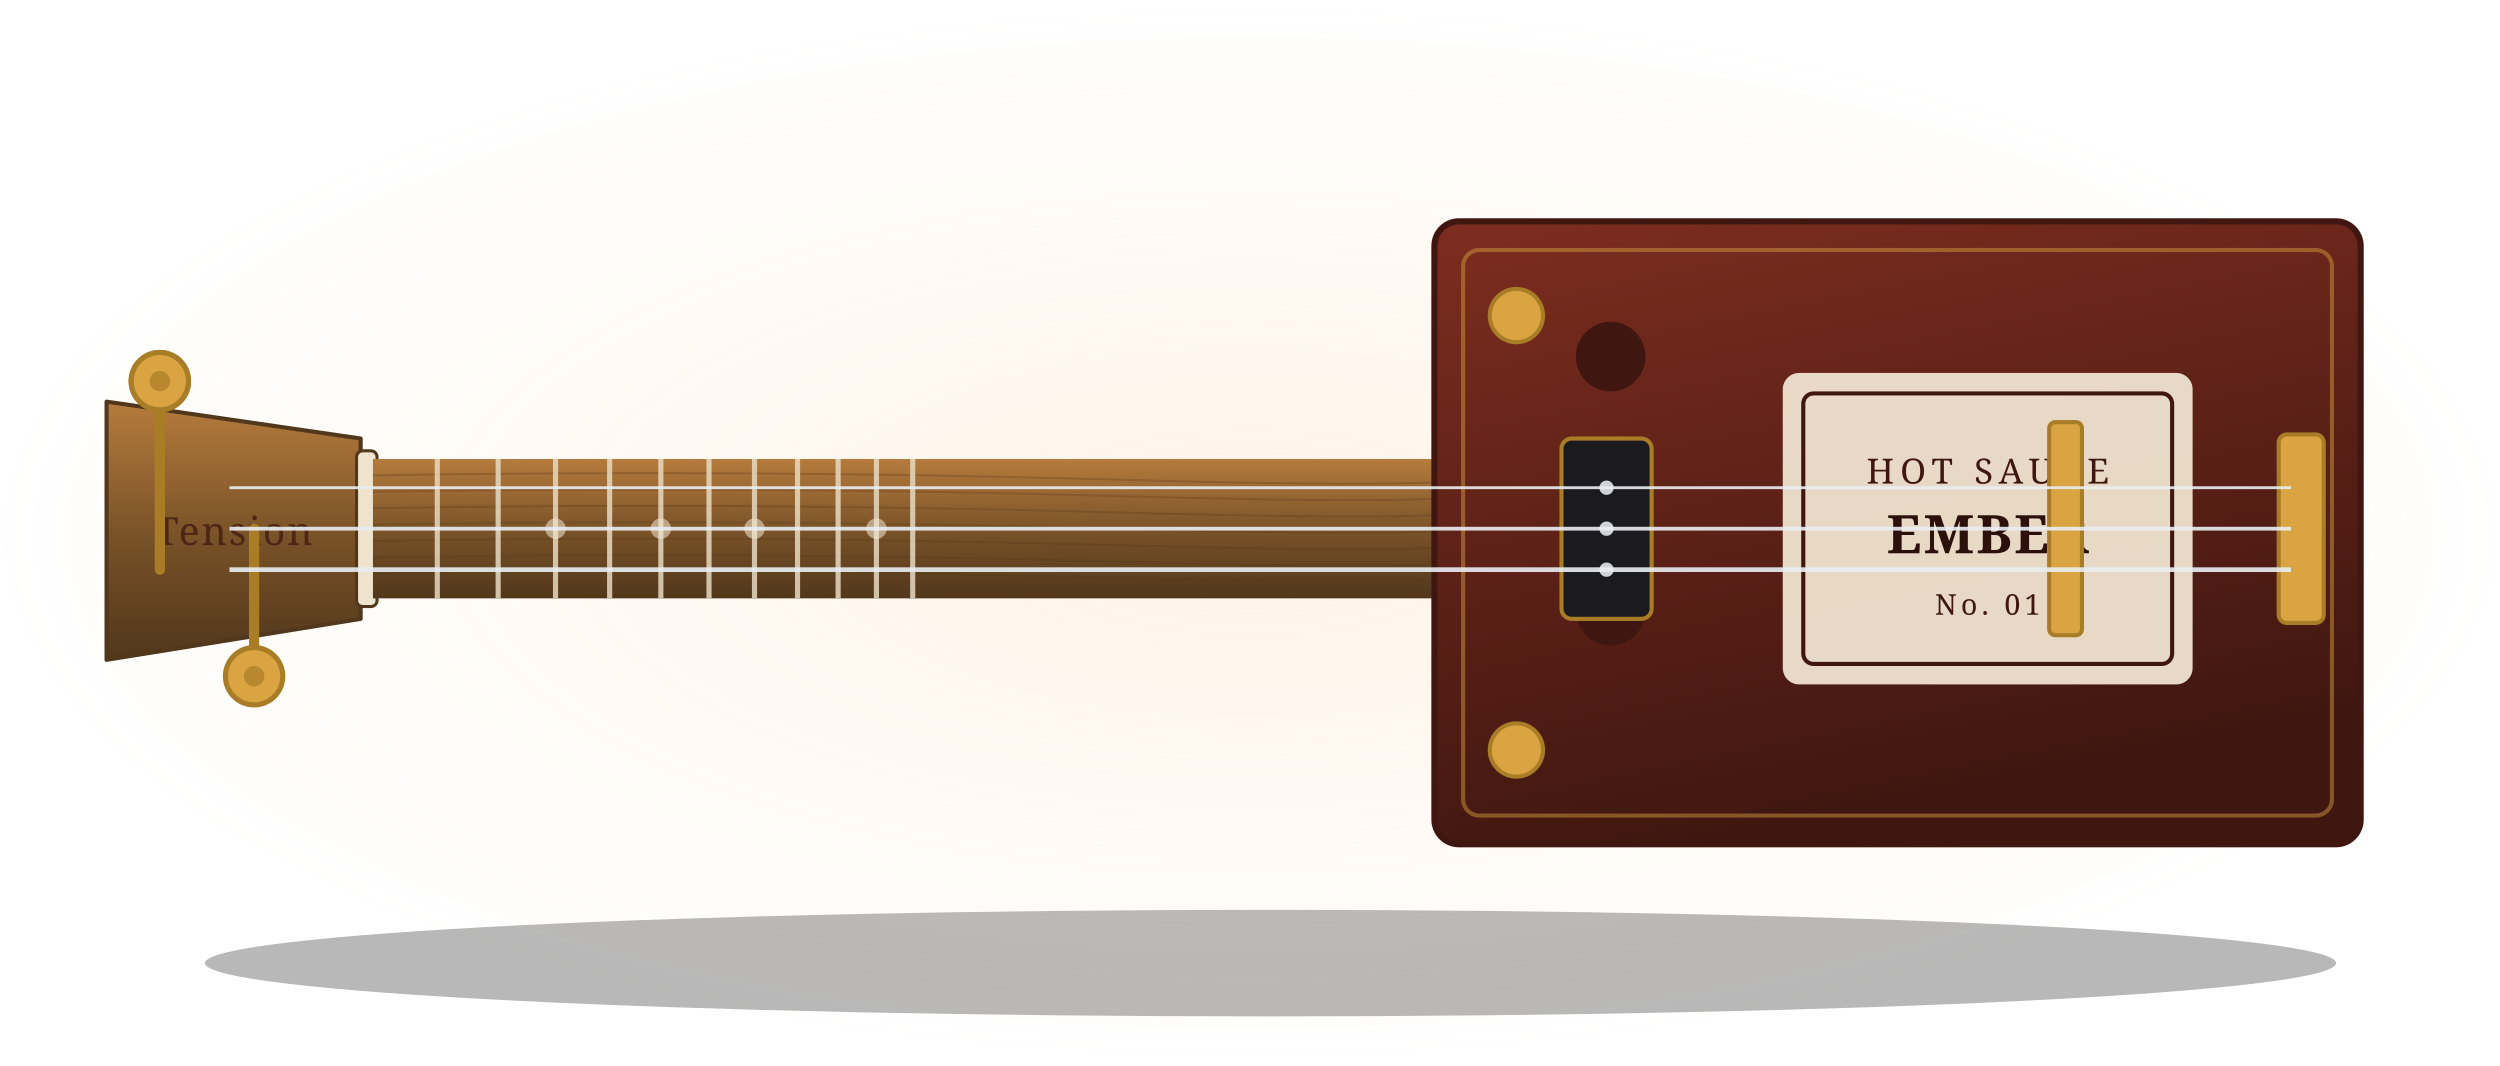
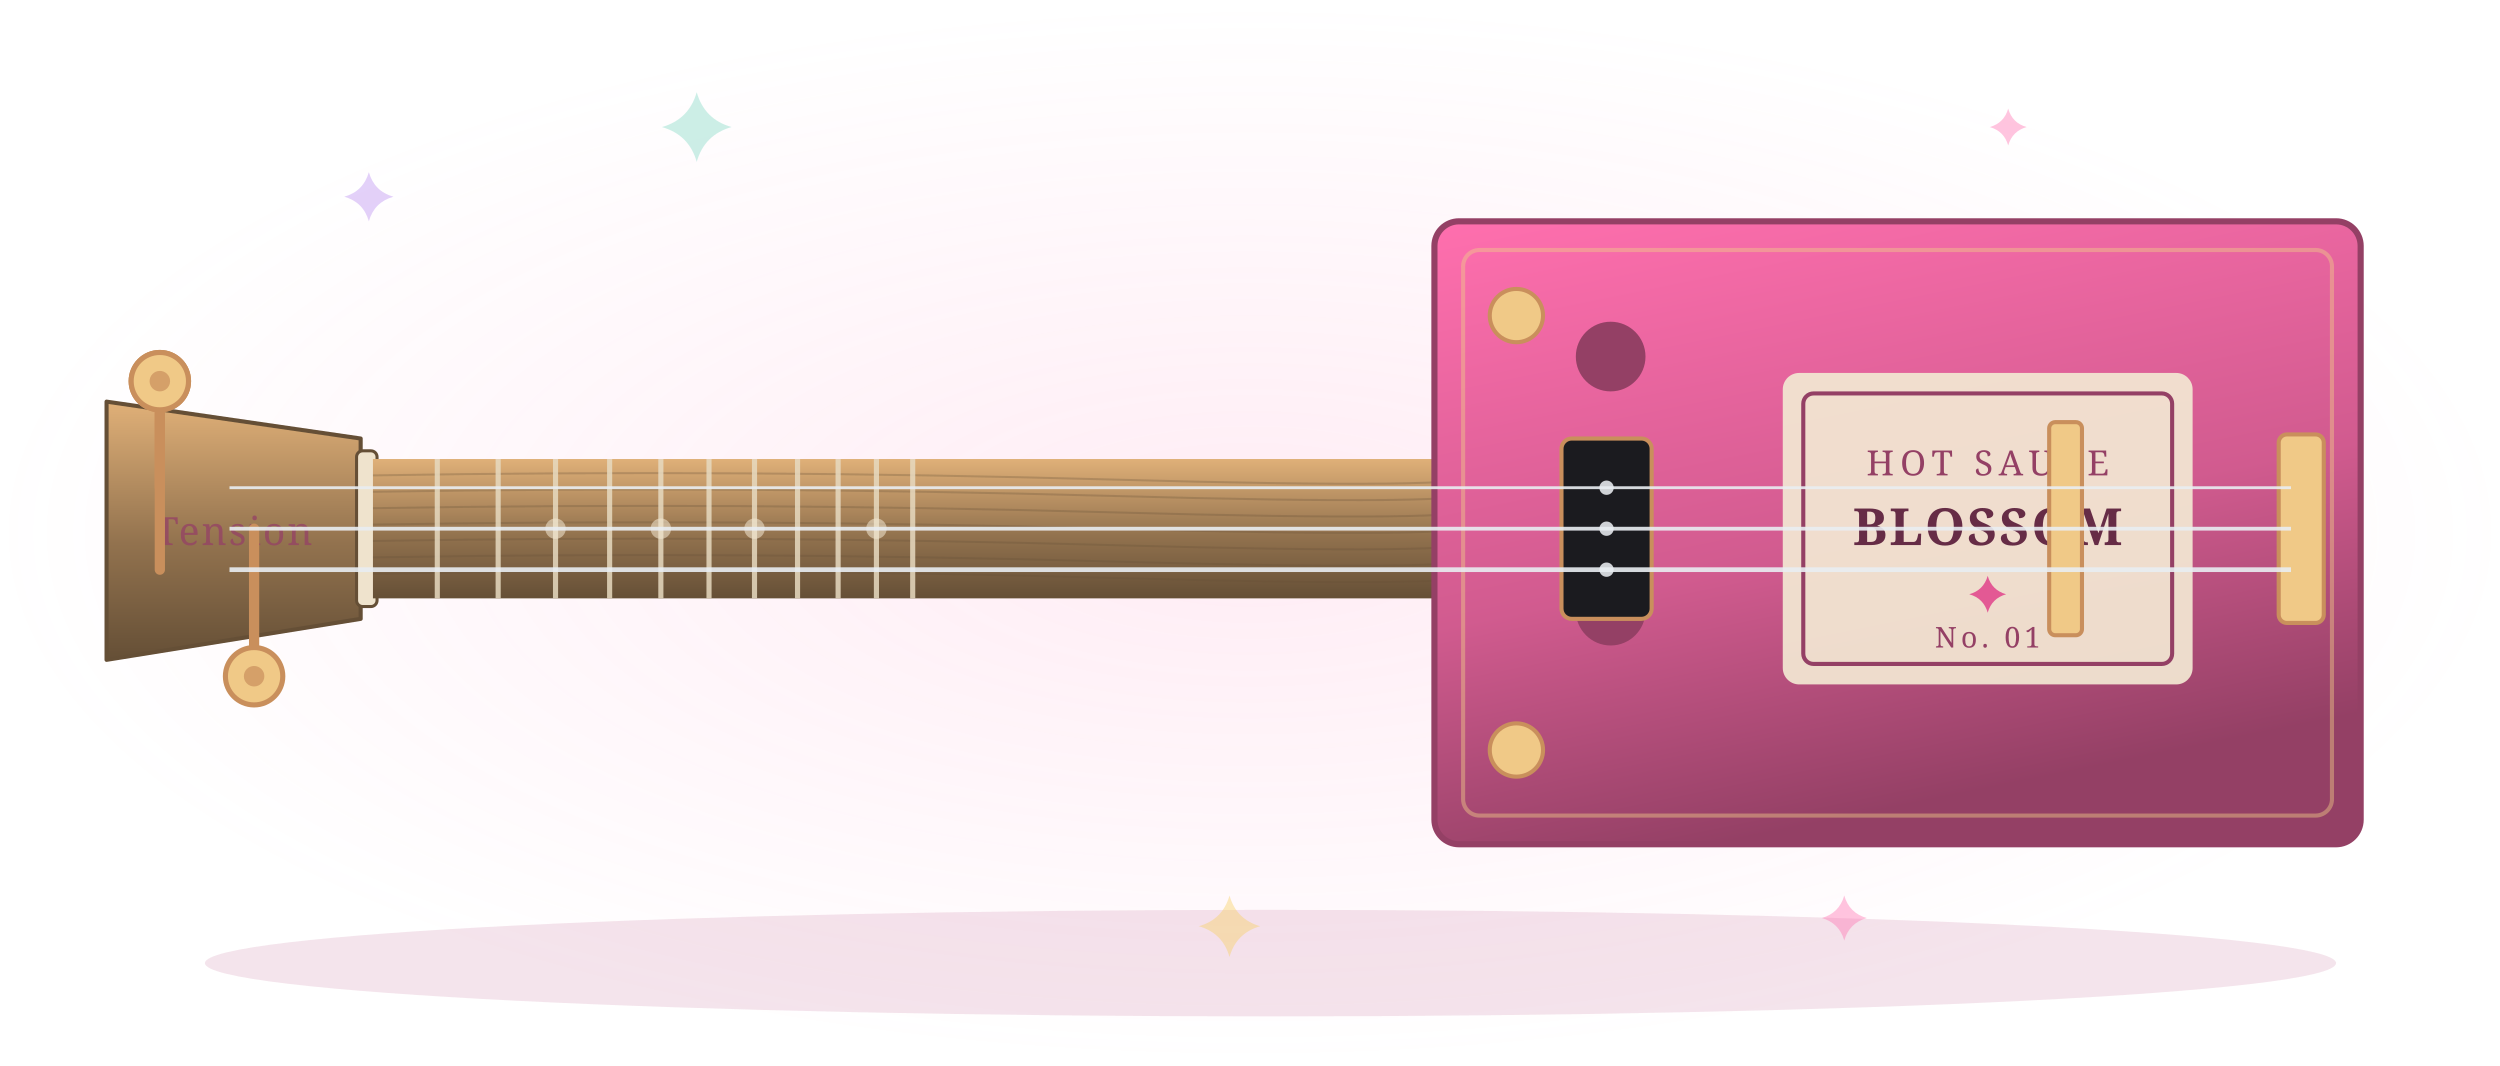
- <svg xmlns="http://www.w3.org/2000/svg" viewBox="0 0 1220 520" role="img" aria-label="Illustration of a 3-string cigar box guitar, the EMBER build">
+ <svg xmlns="http://www.w3.org/2000/svg" viewBox="0 0 1220 520" role="img" aria-label="Illustration of a 3-string cigar box guitar, the BLOSSOM build">
  <defs>
    <linearGradient id="w1" x1="0" y1="0" x2="0" y2="1">
-       <stop offset="0" stop-color="#b57b3c" />
-       <stop offset=".55" stop-color="#765027" />
-       <stop offset="1" stop-color="#51371b" />
+       <stop offset="0" stop-color="#e0b078" />
+       <stop offset=".55" stop-color="#92724e" />
+       <stop offset="1" stop-color="#654f36" />
    </linearGradient>
    <linearGradient id="b1" x1="0" y1="0" x2=".3" y2="1">
-       <stop offset="0" stop-color="#7d2d1f" />
-       <stop offset=".6" stop-color="#581f16" />
-       <stop offset="1" stop-color="#3f1710" />
+       <stop offset="0" stop-color="#ff6fae" />
+       <stop offset=".6" stop-color="#d15b8f" />
+       <stop offset="1" stop-color="#944065" />
    </linearGradient>
    <radialGradient id="g1" cx=".5" cy=".5" r=".5">
-       <stop offset="0" stop-color="#ffb46b" stop-opacity=".16" />
-       <stop offset="1" stop-color="#ffb46b" stop-opacity="0" />
+       <stop offset="0" stop-color="#ff6fae" stop-opacity=".13" />
+       <stop offset="1" stop-color="#ff6fae" stop-opacity="0" />
    </radialGradient>
  </defs>
-   <ellipse cx="620" cy="470" rx="520" ry="26" fill="#000" opacity=".28" />
+   <ellipse cx="620" cy="470" rx="520" ry="26" fill="#c9799f" opacity=".2" />
  <rect width="1220" height="520" fill="url(#g1)" />
-   <path d="M52 196 L176 214 L176 302 L52 322 Z" fill="url(#w1)" stroke="#51371b" stroke-width="2" stroke-linejoin="round" />
-   <text x="114" y="266" font-family="Georgia, serif" font-size="19" fill="#3f1710" text-anchor="middle" opacity=".75" letter-spacing="1">Tension</text>
+   <path d="M180 84 Q182.64 93.36, 192 96 Q182.64 98.64, 180 108 Q177.36 98.64, 168 96 Q177.36 93.36, 180 84 Z" fill="#b98cf0" opacity="0.4" />
+   <path d="M340 45 Q343.74 58.26, 357 62 Q343.74 65.74, 340 79 Q336.26 65.74, 323 62 Q336.26 58.26, 340 45 Z" fill="#7fd8c4" opacity="0.4" />
+   <path d="M980 53 Q981.98 60.02, 989 62 Q981.98 63.98, 980 71 Q978.02 63.98, 971 62 Q978.02 60.02, 980 53 Z" fill="#ff6fae" opacity="0.4" />
+   <path d="M1080 118 Q1083.08 128.92, 1094 132 Q1083.08 135.08, 1080 146 Q1076.92 135.08, 1066 132 Q1076.92 128.92, 1080 118 Z" fill="#b98cf0" opacity="0.4" />
+   <path d="M600 437 Q603.3 448.7, 615 452 Q603.3 455.3, 600 467 Q596.7 455.3, 585 452 Q596.7 448.7, 600 437 Z" fill="#f7cf5c" opacity="0.4" />
+   <path d="M900 437 Q902.42 445.58, 911 448 Q902.42 450.42, 900 459 Q897.58 450.42, 889 448 Q897.58 445.58, 900 437 Z" fill="#ff6fae" opacity="0.4" />
+   <path d="M52 196 L176 214 L176 302 L52 322 Z" fill="url(#w1)" stroke="#654f36" stroke-width="2" stroke-linejoin="round" />
+   <text x="114" y="266" font-family="Georgia, serif" font-size="19" fill="#944065" text-anchor="middle" opacity=".75" letter-spacing="1">Tension</text>
  <g>
-     <line x1="78" y1="186" x2="78" y2="238" stroke="#a97c26" stroke-width="5" stroke-linecap="round" />
-     <circle cx="78" cy="186" r="14" fill="#d9a441" stroke="#a97c26" stroke-width="2.5" />
-     <circle cx="78" cy="186" r="5" fill="#a97c26" opacity=".7" />
+     <line x1="78" y1="186" x2="78" y2="238" stroke="#c98f5c" stroke-width="5" stroke-linecap="round" />
+     <circle cx="78" cy="186" r="14" fill="#f0c987" stroke="#c98f5c" stroke-width="2.5" />
+     <circle cx="78" cy="186" r="5" fill="#c98f5c" opacity=".7" />
  </g>
  <g>
-     <line x1="124" y1="330" x2="124" y2="258" stroke="#a97c26" stroke-width="5" stroke-linecap="round" />
-     <circle cx="124" cy="330" r="14" fill="#d9a441" stroke="#a97c26" stroke-width="2.5" />
-     <circle cx="124" cy="330" r="5" fill="#a97c26" opacity=".7" />
+     <line x1="124" y1="330" x2="124" y2="258" stroke="#c98f5c" stroke-width="5" stroke-linecap="round" />
+     <circle cx="124" cy="330" r="14" fill="#f0c987" stroke="#c98f5c" stroke-width="2.5" />
+     <circle cx="124" cy="330" r="5" fill="#c98f5c" opacity=".7" />
  </g>
  <g>
-     <line x1="78" y1="186" x2="78" y2="278" stroke="#a97c26" stroke-width="5" stroke-linecap="round" />
-     <circle cx="78" cy="186" r="14" fill="#d9a441" stroke="#a97c26" stroke-width="2.5" />
-     <circle cx="78" cy="186" r="5" fill="#a97c26" opacity=".7" />
+     <line x1="78" y1="186" x2="78" y2="278" stroke="#c98f5c" stroke-width="5" stroke-linecap="round" />
+     <circle cx="78" cy="186" r="14" fill="#f0c987" stroke="#c98f5c" stroke-width="2.5" />
+     <circle cx="78" cy="186" r="5" fill="#c98f5c" opacity=".7" />
  </g>
-   <rect x="174" y="220" width="10" height="76" rx="3" fill="#efe3cd" stroke="#51371b" stroke-width="1.5" />
+   <rect x="174" y="220" width="10" height="76" rx="3" fill="#efe3cd" stroke="#654f36" stroke-width="1.5" />
  <rect x="182" y="224" width="558" height="68" fill="url(#w1)" />
-   <path d="M182 232 Q 362 229, 542 234 T 720 232" stroke="#51371b" stroke-width="1" fill="none" opacity=".28" />
-   <path d="M182 240 Q 362 237, 542 242 T 720 240" stroke="#51371b" stroke-width="1" fill="none" opacity=".28" />
-   <path d="M182 248 Q 362 245, 542 250 T 720 248" stroke="#51371b" stroke-width="1" fill="none" opacity=".28" />
-   <path d="M182 256 Q 362 253, 542 258 T 720 256" stroke="#51371b" stroke-width="1" fill="none" opacity=".28" />
-   <path d="M182 264 Q 362 261, 542 266 T 720 264" stroke="#51371b" stroke-width="1" fill="none" opacity=".28" />
-   <path d="M182 272 Q 362 269, 542 274 T 720 272" stroke="#51371b" stroke-width="1" fill="none" opacity=".28" />
-   <path d="M182 280 Q 362 277, 542 282 T 720 280" stroke="#51371b" stroke-width="1" fill="none" opacity=".28" />
+   <path d="M182 232 Q 362 229, 542 234 T 720 232" stroke="#654f36" stroke-width="1" fill="none" opacity=".28" />
+   <path d="M182 240 Q 362 237, 542 242 T 720 240" stroke="#654f36" stroke-width="1" fill="none" opacity=".28" />
+   <path d="M182 248 Q 362 245, 542 250 T 720 248" stroke="#654f36" stroke-width="1" fill="none" opacity=".28" />
+   <path d="M182 256 Q 362 253, 542 258 T 720 256" stroke="#654f36" stroke-width="1" fill="none" opacity=".28" />
+   <path d="M182 264 Q 362 261, 542 266 T 720 264" stroke="#654f36" stroke-width="1" fill="none" opacity=".28" />
+   <path d="M182 272 Q 362 269, 542 274 T 720 272" stroke="#654f36" stroke-width="1" fill="none" opacity=".28" />
+   <path d="M182 280 Q 362 277, 542 282 T 720 280" stroke="#654f36" stroke-width="1" fill="none" opacity=".28" />
  <line x1="213.4" y1="224" x2="213.4" y2="292" stroke="#e6d9c0" stroke-width="2.5" opacity=".85" />
  <line x1="243.1" y1="224" x2="243.1" y2="292" stroke="#e6d9c0" stroke-width="2.5" opacity=".85" />
  <line x1="271.1" y1="224" x2="271.1" y2="292" stroke="#e6d9c0" stroke-width="2.5" opacity=".85" />
  <line x1="297.5" y1="224" x2="297.5" y2="292" stroke="#e6d9c0" stroke-width="2.5" opacity=".85" />
  <line x1="322.5" y1="224" x2="322.5" y2="292" stroke="#e6d9c0" stroke-width="2.5" opacity=".85" />
  <line x1="346.0" y1="224" x2="346.0" y2="292" stroke="#e6d9c0" stroke-width="2.5" opacity=".85" />
  <line x1="368.2" y1="224" x2="368.2" y2="292" stroke="#e6d9c0" stroke-width="2.5" opacity=".85" />
  <line x1="389.2" y1="224" x2="389.2" y2="292" stroke="#e6d9c0" stroke-width="2.5" opacity=".85" />
  <line x1="409.0" y1="224" x2="409.0" y2="292" stroke="#e6d9c0" stroke-width="2.5" opacity=".85" />
  <line x1="427.7" y1="224" x2="427.7" y2="292" stroke="#e6d9c0" stroke-width="2.5" opacity=".85" />
  <line x1="445.4" y1="224" x2="445.4" y2="292" stroke="#e6d9c0" stroke-width="2.5" opacity=".85" />
  <circle cx="271.1" cy="258" r="5" fill="#f3e7d2" opacity=".55" />
  <circle cx="322.5" cy="258" r="5" fill="#f3e7d2" opacity=".55" />
  <circle cx="368.2" cy="258" r="5" fill="#f3e7d2" opacity=".55" />
  <circle cx="427.7" cy="258" r="5" fill="#f3e7d2" opacity=".55" />
-   <rect x="700" y="108" width="452" height="304" rx="12" fill="url(#b1)" stroke="#3f1710" stroke-width="3" />
-   <rect x="714" y="122" width="424" height="276" rx="8" fill="none" stroke="#d9a441" stroke-width="2" opacity=".45" />
+   <rect x="700" y="108" width="452" height="304" rx="12" fill="url(#b1)" stroke="#944065" stroke-width="3" />
+   <rect x="714" y="122" width="424" height="276" rx="8" fill="none" stroke="#f0c987" stroke-width="2" opacity=".45" />
  <rect x="870" y="182" width="200" height="152" rx="8" fill="#f2e6d2" opacity=".93" />
-   <rect x="880" y="192" width="180" height="132" rx="5" fill="none" stroke="#3f1710" stroke-width="2" />
-   <text x="970" y="236" font-family="Georgia, serif" font-size="17" fill="#3f1710" text-anchor="middle" letter-spacing="3">HOT SAUCE</text>
-   <text x="970" y="270" font-family="Georgia, serif" font-weight="bold" font-size="26" fill="#2c100b" text-anchor="middle" letter-spacing="1">EMBER</text>
-   <text x="970" y="300" font-family="Georgia, serif" font-size="14" fill="#3f1710" text-anchor="middle" letter-spacing="2">No. 01</text>
-   <circle cx="786" cy="174" r="17" fill="#3f1710" />
-   <circle cx="786" cy="298" r="17" fill="#3f1710" />
-   <rect x="762" y="214" width="44" height="88" rx="5" fill="#1b1b1f" stroke="#a97c26" stroke-width="2" />
+   <rect x="880" y="192" width="180" height="132" rx="5" fill="none" stroke="#944065" stroke-width="2" />
+   <text x="970" y="232" font-family="Georgia, serif" font-size="17" fill="#944065" text-anchor="middle" letter-spacing="3">HOT SAUCE</text>
+   <text x="970" y="266" font-family="Georgia, serif" font-weight="bold" font-size="25" fill="#662c46" text-anchor="middle" letter-spacing="1">BLOSSOM</text>
+   <path d="M970 281 Q971.98 288.02, 979 290 Q971.98 291.98, 970 299 Q968.02 291.98, 961 290 Q968.02 288.02, 970 281 Z" fill="#e0428a" opacity="0.85" />
+   <text x="970" y="316" font-family="Georgia, serif" font-size="14" fill="#944065" text-anchor="middle" letter-spacing="2">No. 01</text>
+   <circle cx="786" cy="174" r="17" fill="#944065" />
+   <circle cx="786" cy="298" r="17" fill="#944065" />
+   <rect x="762" y="214" width="44" height="88" rx="5" fill="#1b1b1f" stroke="#c98f5c" stroke-width="2" />
  <circle cx="784" cy="238" r="3.5" fill="#cfd2d6" />
  <circle cx="784" cy="258" r="3.5" fill="#cfd2d6" />
  <circle cx="784" cy="278" r="3.5" fill="#cfd2d6" />
-   <rect x="1000" y="206" width="16" height="104" rx="3" fill="#d9a441" stroke="#a97c26" stroke-width="2" />
-   <rect x="1112" y="212" width="22" height="92" rx="4" fill="#d9a441" stroke="#a97c26" stroke-width="2" />
-   <circle cx="740" cy="366" r="13" fill="#d9a441" stroke="#a97c26" stroke-width="2" />
-   <circle cx="740" cy="154" r="13" fill="#d9a441" stroke="#a97c26" stroke-width="2" />
+   <rect x="1000" y="206" width="16" height="104" rx="3" fill="#f0c987" stroke="#c98f5c" stroke-width="2" />
+   <rect x="1112" y="212" width="22" height="92" rx="4" fill="#f0c987" stroke="#c98f5c" stroke-width="2" />
+   <circle cx="740" cy="366" r="13" fill="#f0c987" stroke="#c98f5c" stroke-width="2" />
+   <circle cx="740" cy="154" r="13" fill="#f0c987" stroke="#c98f5c" stroke-width="2" />
  <line x1="112" y1="238" x2="1118" y2="238" stroke="#e9edf2" stroke-width="1.4" opacity=".9" />
  <line x1="112" y1="258" x2="1118" y2="258" stroke="#e9edf2" stroke-width="1.85" opacity=".9" />
  <line x1="112" y1="278" x2="1118" y2="278" stroke="#e9edf2" stroke-width="2.3" opacity=".9" />
</svg>
